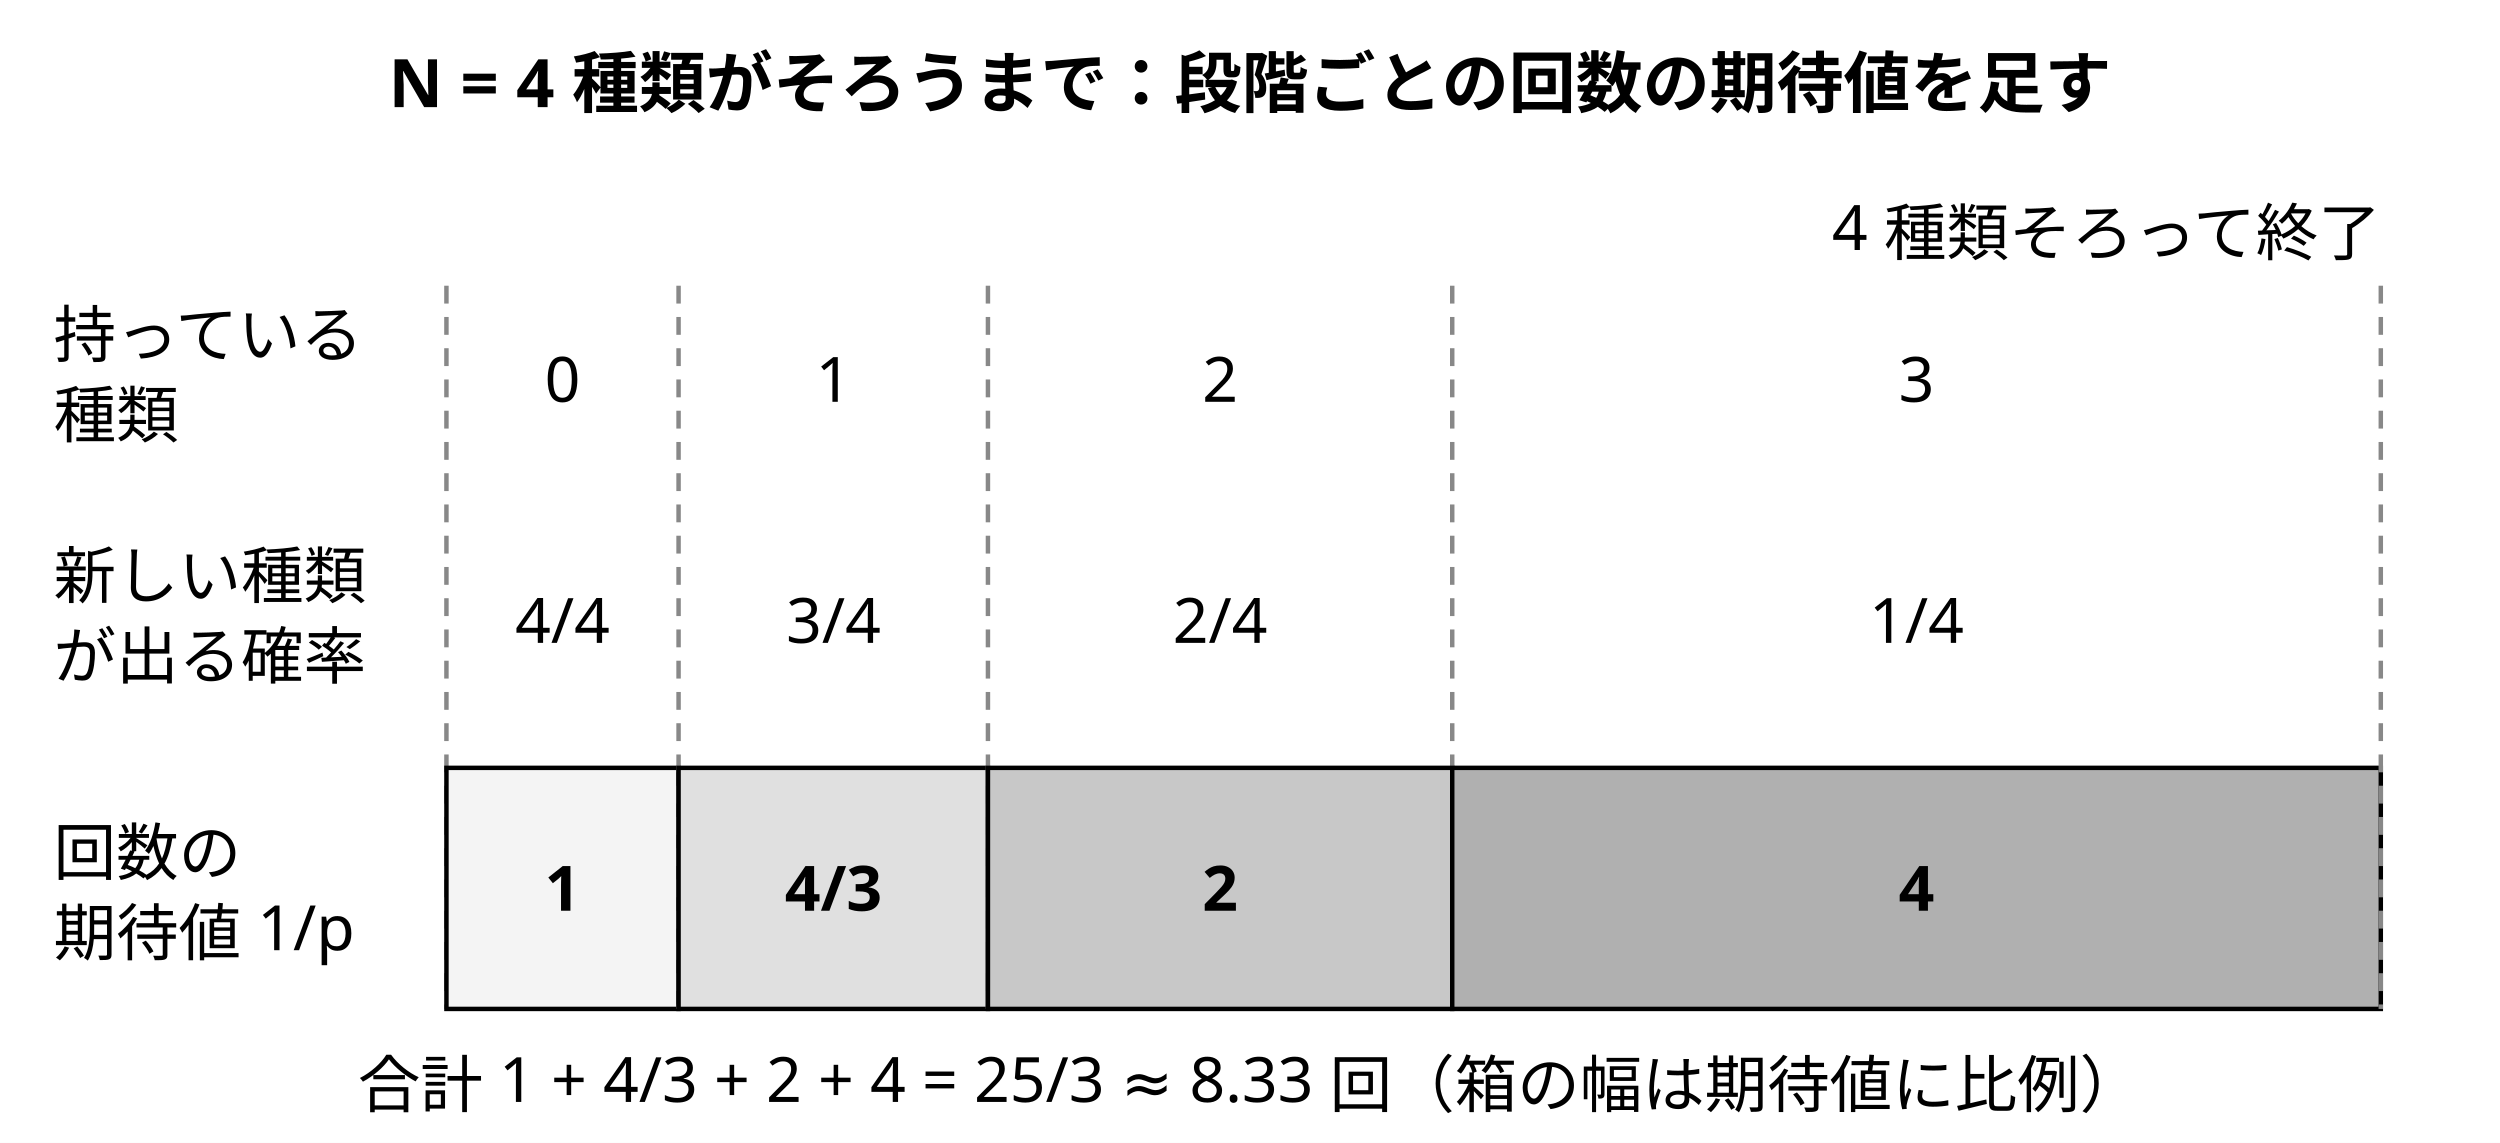
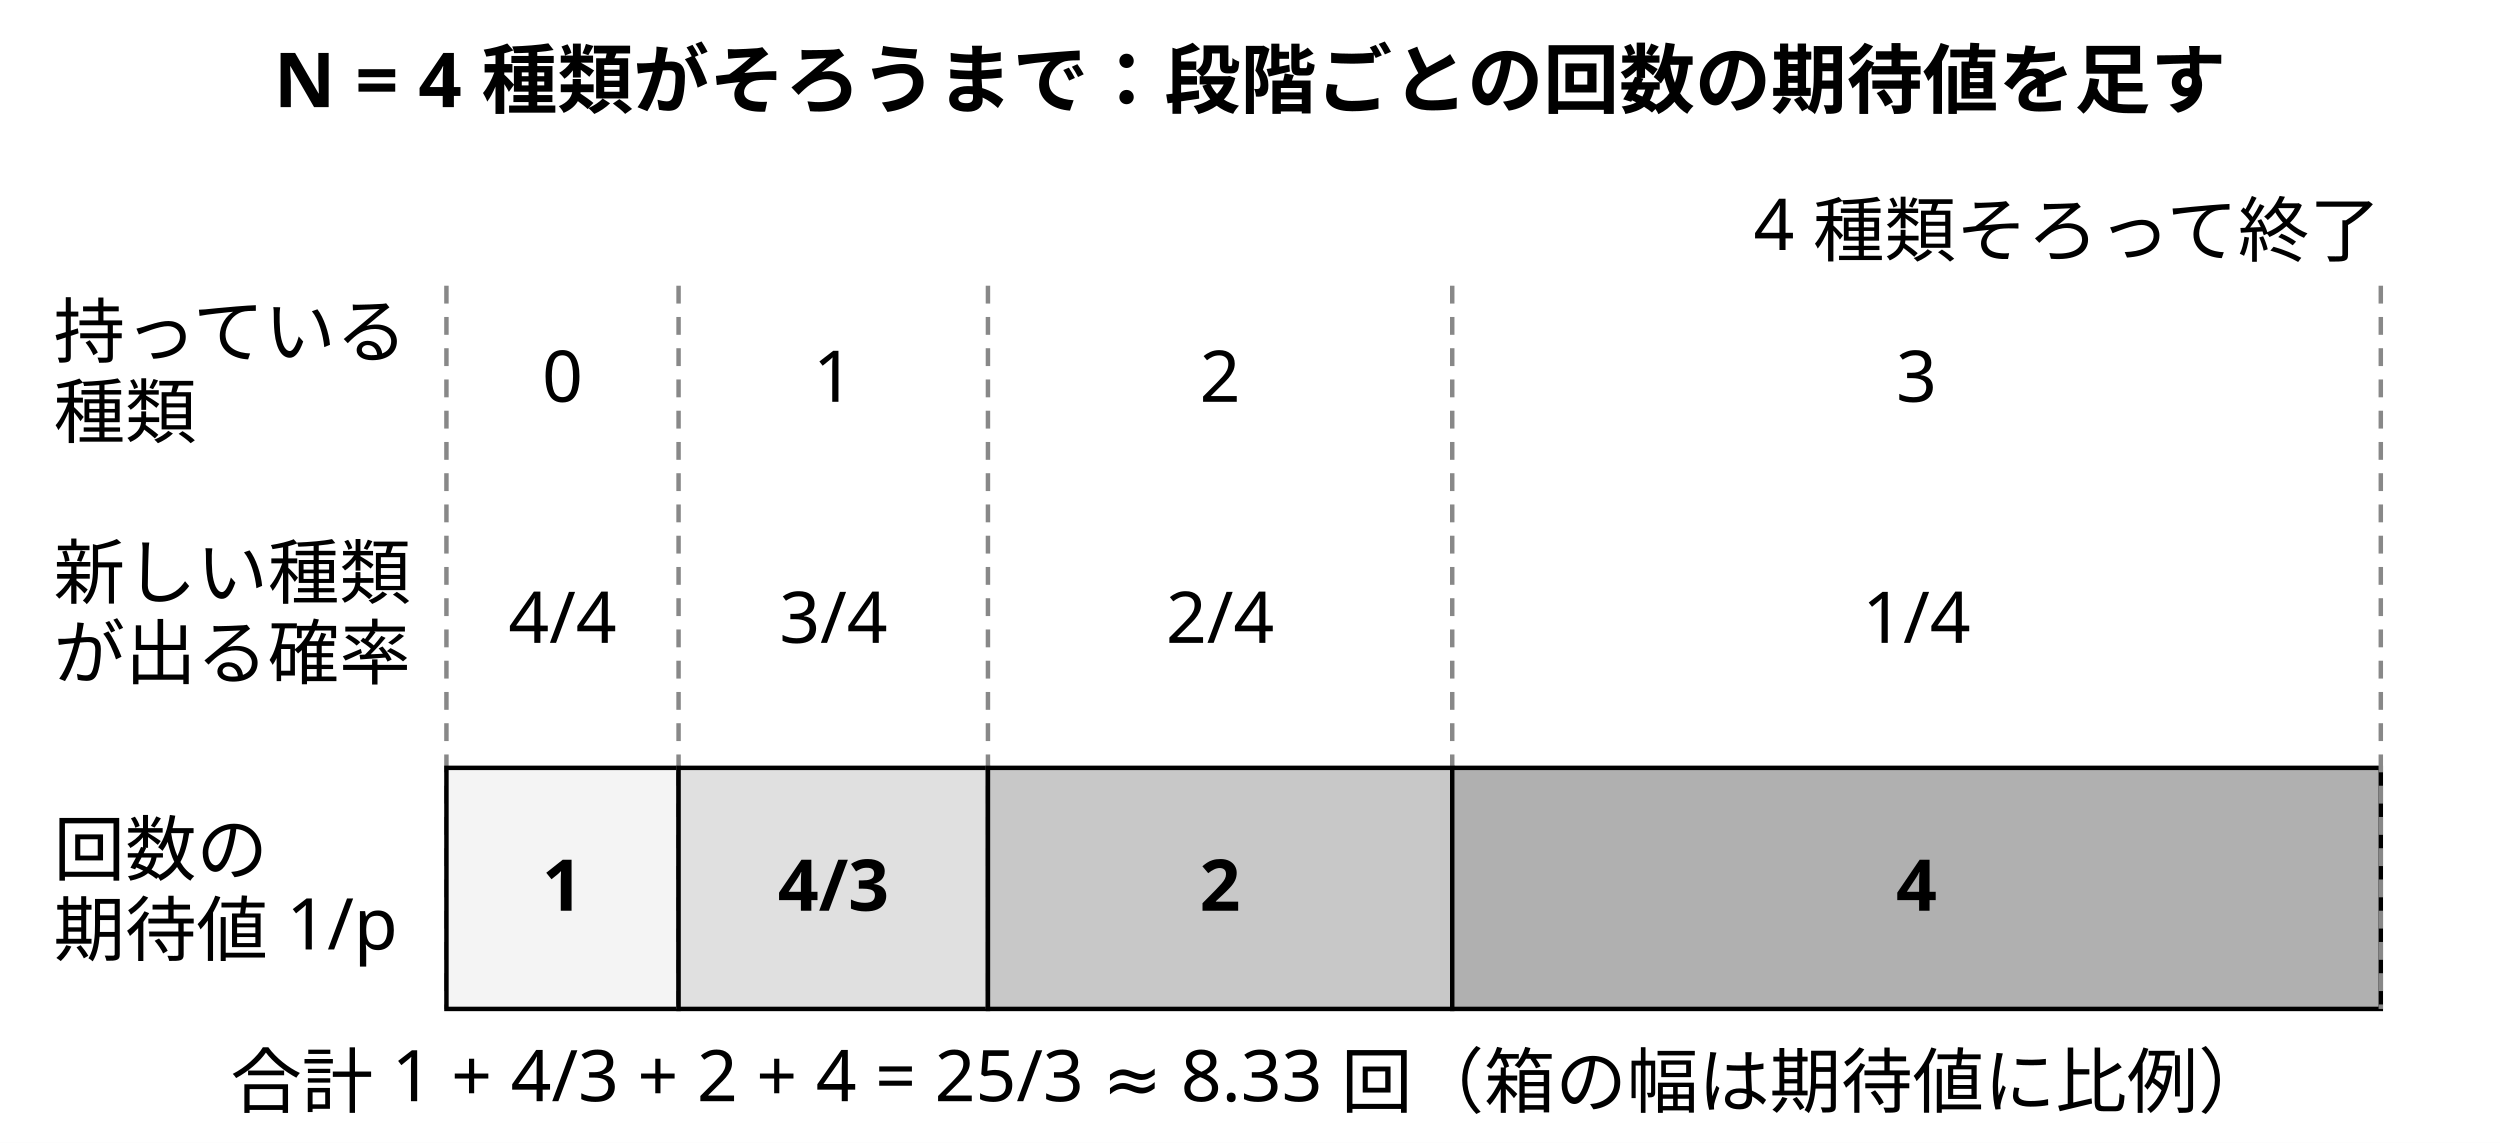
- <svg xmlns="http://www.w3.org/2000/svg" viewBox="0 0 560 256" width="560" height="256" font-family="sans-serif" font-size="14">
+ <svg xmlns="http://www.w3.org/2000/svg" viewBox="0 0 560 256" width="560" height="256" font-family="sans-serif" font-size="16">
  <rect x="0" y="0" width="560" height="256" fill="#ffffff" />
-   <text x="280" y="24" text-anchor="middle" font-size="15" font-weight="bold" fill="#000">N = 4 種類がそろうまで：段階ごとの回数の期待値を足す</text>
+   <text x="280" y="24" text-anchor="middle" font-size="17" font-weight="bold" fill="#000">N = 4 種類がそろうまで：段階ごとの回数の期待値を足す</text>
  <text x="12" y="80" fill="#000">持っている</text>
  <text x="12" y="98" fill="#000">種類</text>
  <text x="12" y="134" fill="#000">新しい種類</text>
  <text x="12" y="152" fill="#000">が出る確率</text>
  <text x="12" y="196" fill="#000">回数の</text>
  <text x="12" y="214" fill="#000">期待値 1/p</text>
  <line x1="100.0" y1="64" x2="100.0" y2="226" stroke="#888" stroke-dasharray="4 3" />
  <rect x="100.0" y="172" width="52.0" height="54" fill="#f4f4f4" stroke="#000" />
  <text x="126.0" y="204" text-anchor="middle" fill="#000" font-weight="bold">1</text>
  <text x="126.0" y="90" text-anchor="middle" fill="#000">0</text>
  <text x="126.0" y="144" text-anchor="middle" fill="#000">4/4</text>
  <line x1="152.0" y1="64" x2="152.0" y2="226" stroke="#888" stroke-dasharray="4 3" />
  <rect x="152.0" y="172" width="69.3" height="54" fill="#e0e0e0" stroke="#000" />
  <text x="186.7" y="204" text-anchor="middle" fill="#000" font-weight="bold">4/3</text>
  <text x="186.7" y="90" text-anchor="middle" fill="#000">1</text>
  <text x="186.7" y="144" text-anchor="middle" fill="#000">3/4</text>
  <line x1="221.3" y1="64" x2="221.3" y2="226" stroke="#888" stroke-dasharray="4 3" />
  <rect x="221.3" y="172" width="104.0" height="54" fill="#c8c8c8" stroke="#000" />
  <text x="273.3" y="204" text-anchor="middle" fill="#000" font-weight="bold">2</text>
  <text x="273.3" y="90" text-anchor="middle" fill="#000">2</text>
  <text x="273.3" y="144" text-anchor="middle" fill="#000">2/4</text>
  <line x1="325.3" y1="64" x2="325.3" y2="226" stroke="#888" stroke-dasharray="4 3" />
  <rect x="325.3" y="172" width="208.0" height="54" fill="#b0b0b0" stroke="#000" />
  <text x="429.3" y="204" text-anchor="middle" fill="#000" font-weight="bold">4</text>
  <text x="429.3" y="90" text-anchor="middle" fill="#000">3</text>
  <text x="429.3" y="144" text-anchor="middle" fill="#000">1/4</text>
  <line x1="533.3" y1="64" x2="533.3" y2="226" stroke="#888" stroke-dasharray="4 3" />
  <text x="533.3" y="56" text-anchor="end" fill="#000">4 種類そろって終了</text>
  <text x="280" y="248" text-anchor="middle" fill="#000">合計 1 + 4/3 + 2 + 4 = 25/3 ≈ 8.33 回（箱の幅は期待値に比例）</text>
</svg>
